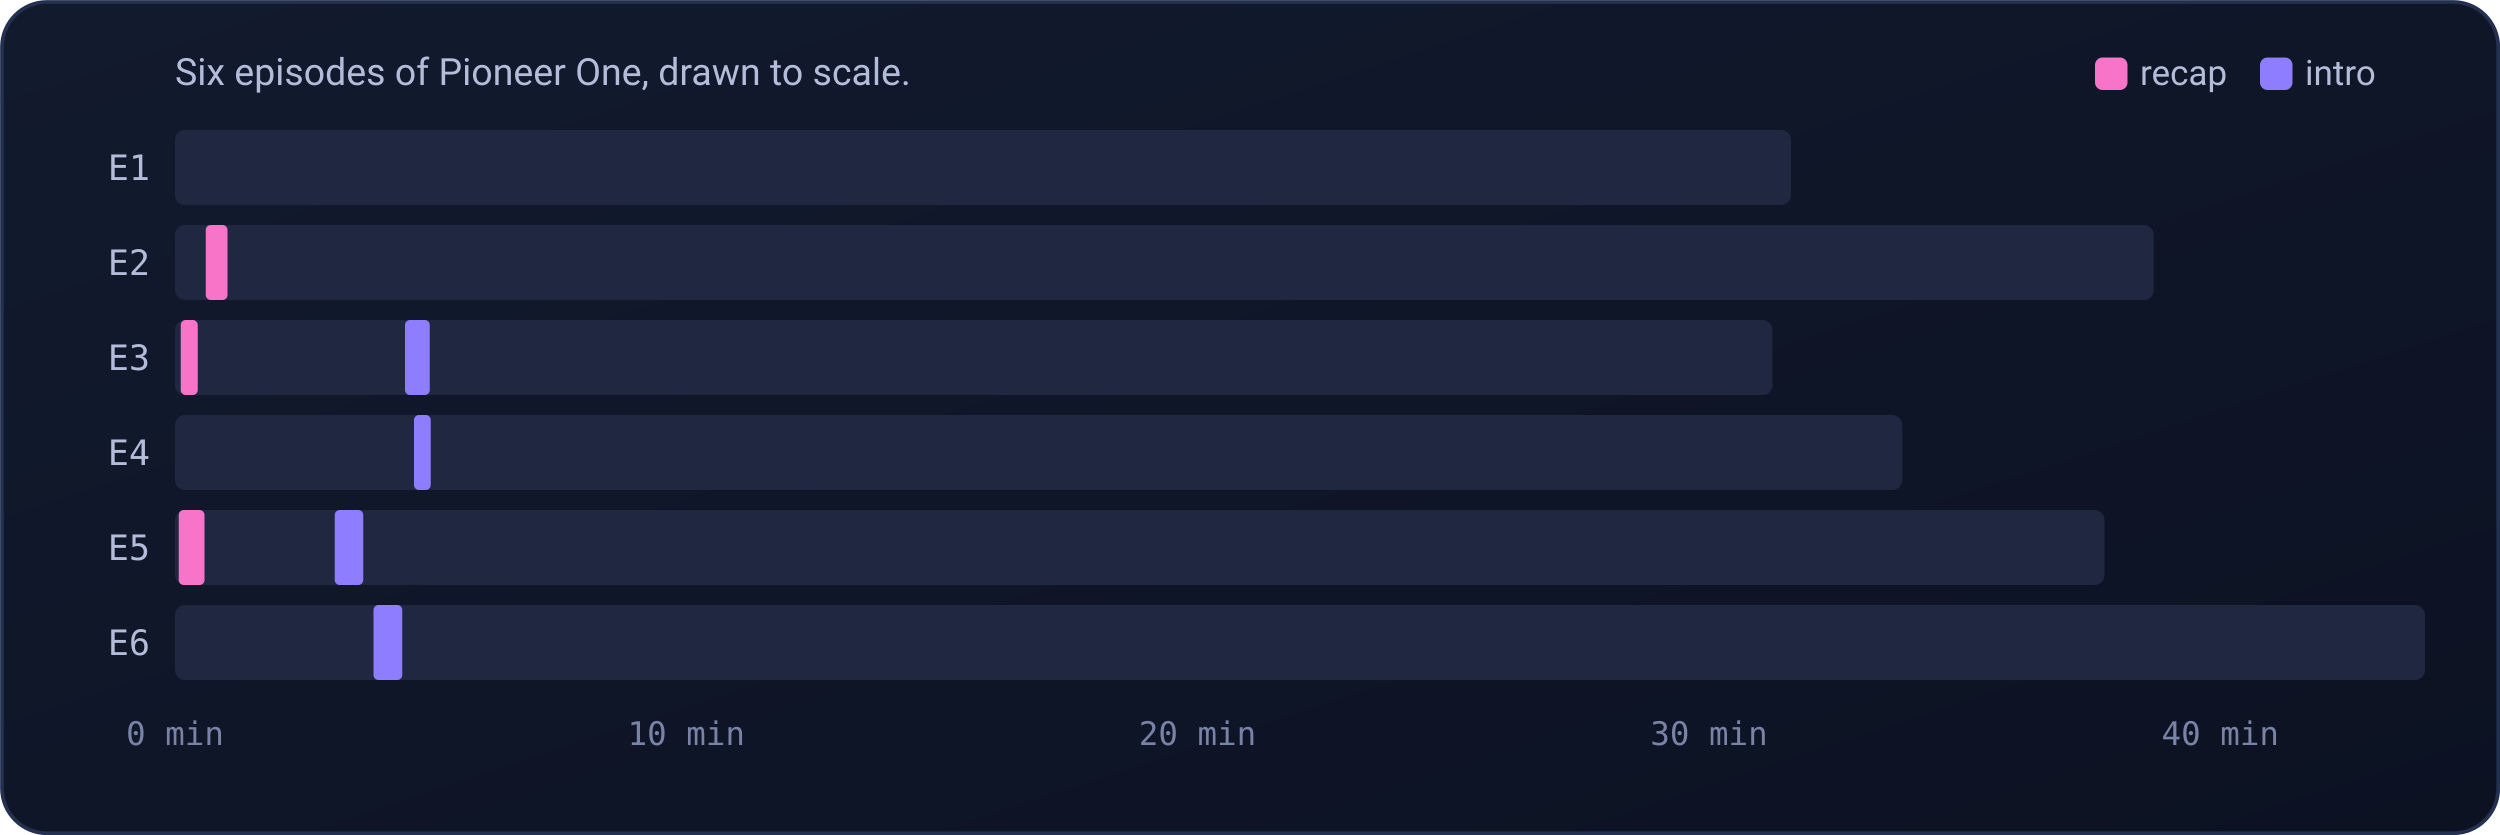
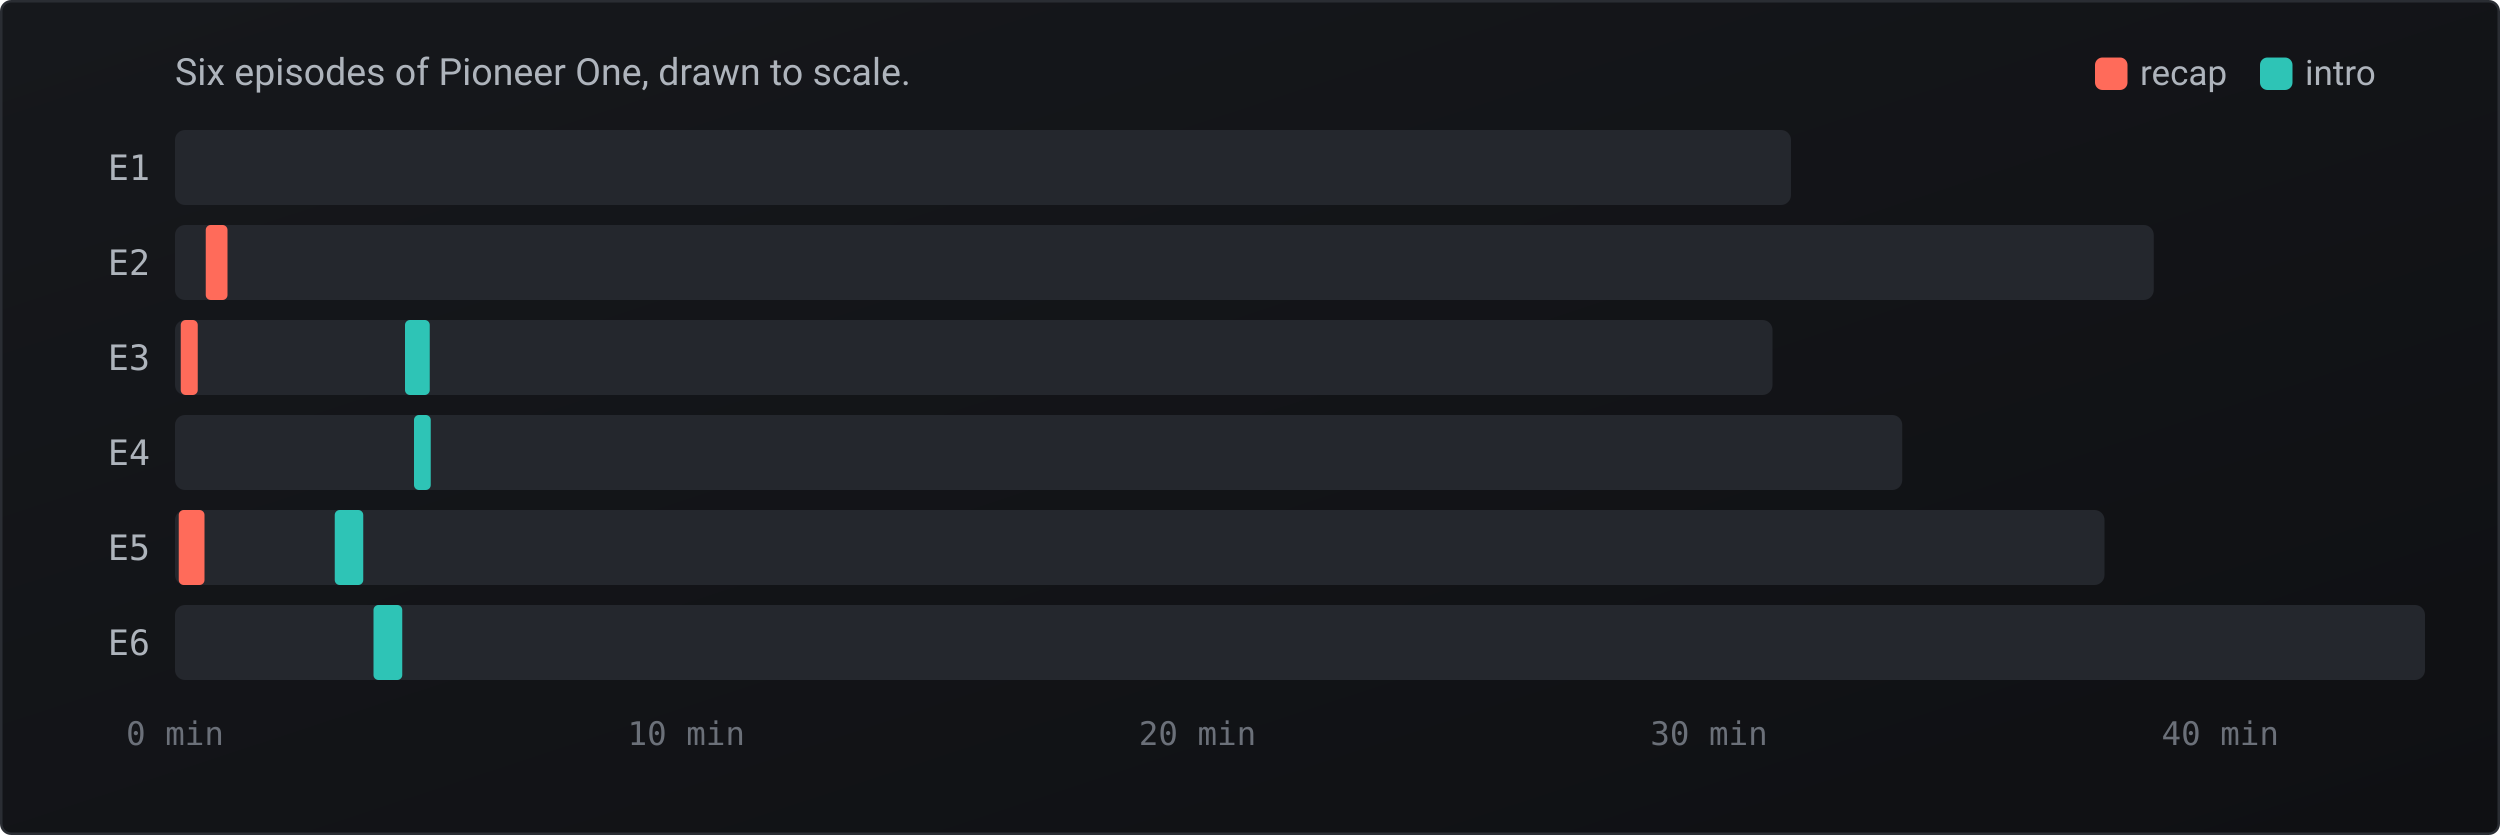
<svg xmlns="http://www.w3.org/2000/svg" viewBox="0 0 1000 334" width="1000" height="334" role="img" aria-label="Pioneer One, what the engine reports">
  <defs>
    <linearGradient id="bg" x1="0" y1="0" x2="1" y2="1">
-       <stop offset="0" stop-color="#121a2e" />
-       <stop offset="1" stop-color="#0c1222" />
+       <stop offset="0" stop-color="#16181c" />
+       <stop offset="1" stop-color="#0f1013" />
    </linearGradient>
  </defs>
-   <rect x="0.8" y="0.8" width="998.5" height="332.5" fill="url(#bg)" rx="18" stroke="#243050" stroke-width="1.5" />
-   <text x="70.0" y="34.0" font-size="15" fill="#b3bcd9" text-anchor="start" font-weight="400" font-family="ui-sans-serif,-apple-system,'Segoe UI',Roboto,Helvetica,Arial,sans-serif">Six episodes of Pioneer One, drawn to scale.</text>
-   <rect x="904.0" y="23.0" width="13.0" height="13.0" fill="#8f7dff" rx="3" />
-   <text x="922.0" y="34.0" font-size="14" fill="#b3bcd9" text-anchor="start" font-weight="400" font-family="ui-sans-serif,-apple-system,'Segoe UI',Roboto,Helvetica,Arial,sans-serif">intro</text>
-   <rect x="838.0" y="23.0" width="13.0" height="13.0" fill="#f774c9" rx="3" />
-   <text x="856.0" y="34.0" font-size="14" fill="#b3bcd9" text-anchor="start" font-weight="400" font-family="ui-sans-serif,-apple-system,'Segoe UI',Roboto,Helvetica,Arial,sans-serif">recap</text>
-   <text x="60.0" y="72.0" font-size="14" fill="#b3bcd9" text-anchor="end" font-weight="400" font-family="ui-monospace,'SF Mono','Cascadia Mono',Consolas,Menlo,monospace">E1</text>
-   <rect x="70.0" y="52.0" width="646.4" height="30.0" fill="#1f2840" rx="4" />
-   <text x="60.0" y="110.0" font-size="14" fill="#b3bcd9" text-anchor="end" font-weight="400" font-family="ui-monospace,'SF Mono','Cascadia Mono',Consolas,Menlo,monospace">E2</text>
-   <rect x="70.0" y="90.0" width="791.5" height="30.0" fill="#1f2840" rx="4" />
-   <rect x="82.3" y="90.0" width="8.7" height="30.0" fill="#f774c9" rx="2" />
-   <text x="60.0" y="148.0" font-size="14" fill="#b3bcd9" text-anchor="end" font-weight="400" font-family="ui-monospace,'SF Mono','Cascadia Mono',Consolas,Menlo,monospace">E3</text>
-   <rect x="70.0" y="128.0" width="639.0" height="30.0" fill="#1f2840" rx="4" />
-   <rect x="72.3" y="128.0" width="6.8" height="30.0" fill="#f774c9" rx="2" />
-   <rect x="162.0" y="128.0" width="9.9" height="30.0" fill="#8f7dff" rx="2" />
-   <text x="60.0" y="186.0" font-size="14" fill="#b3bcd9" text-anchor="end" font-weight="400" font-family="ui-monospace,'SF Mono','Cascadia Mono',Consolas,Menlo,monospace">E4</text>
-   <rect x="70.0" y="166.0" width="690.9" height="30.0" fill="#1f2840" rx="4" />
-   <rect x="165.6" y="166.0" width="6.7" height="30.0" fill="#8f7dff" rx="2" />
-   <text x="60.0" y="224.0" font-size="14" fill="#b3bcd9" text-anchor="end" font-weight="400" font-family="ui-monospace,'SF Mono','Cascadia Mono',Consolas,Menlo,monospace">E5</text>
-   <rect x="70.0" y="204.0" width="771.8" height="30.0" fill="#1f2840" rx="4" />
-   <rect x="71.5" y="204.0" width="10.3" height="30.0" fill="#f774c9" rx="2" />
-   <rect x="133.9" y="204.0" width="11.4" height="30.0" fill="#8f7dff" rx="2" />
-   <text x="60.0" y="262.0" font-size="14" fill="#b3bcd9" text-anchor="end" font-weight="400" font-family="ui-monospace,'SF Mono','Cascadia Mono',Consolas,Menlo,monospace">E6</text>
-   <rect x="70.0" y="242.0" width="900.0" height="30.0" fill="#1f2840" rx="4" />
-   <rect x="149.4" y="242.0" width="11.5" height="30.0" fill="#8f7dff" rx="2" />
-   <text x="70.0" y="298.0" font-size="13" fill="#7883a6" text-anchor="middle" font-weight="400" font-family="ui-monospace,'SF Mono','Cascadia Mono',Consolas,Menlo,monospace">0 min</text>
-   <text x="274.5" y="298.0" font-size="13" fill="#7883a6" text-anchor="middle" font-weight="400" font-family="ui-monospace,'SF Mono','Cascadia Mono',Consolas,Menlo,monospace">10 min</text>
-   <text x="479.0" y="298.0" font-size="13" fill="#7883a6" text-anchor="middle" font-weight="400" font-family="ui-monospace,'SF Mono','Cascadia Mono',Consolas,Menlo,monospace">20 min</text>
-   <text x="683.6" y="298.0" font-size="13" fill="#7883a6" text-anchor="middle" font-weight="400" font-family="ui-monospace,'SF Mono','Cascadia Mono',Consolas,Menlo,monospace">30 min</text>
-   <text x="888.1" y="298.0" font-size="13" fill="#7883a6" text-anchor="middle" font-weight="400" font-family="ui-monospace,'SF Mono','Cascadia Mono',Consolas,Menlo,monospace">40 min</text>
+   <rect x="0.5" y="0.5" width="999.0" height="333.0" fill="url(#bg)" rx="4" stroke="#2a2d33" stroke-width="1" />
+   <text x="70.0" y="34.0" font-size="15" fill="#aeb4bc" text-anchor="start" font-weight="400" font-family="ui-sans-serif,-apple-system,'Segoe UI',Roboto,Helvetica,Arial,sans-serif">Six episodes of Pioneer One, drawn to scale.</text>
+   <rect x="904.0" y="23.0" width="13.0" height="13.0" fill="#2ec4b6" rx="3" />
+   <text x="922.0" y="34.0" font-size="14" fill="#aeb4bc" text-anchor="start" font-weight="400" font-family="ui-sans-serif,-apple-system,'Segoe UI',Roboto,Helvetica,Arial,sans-serif">intro</text>
+   <rect x="838.0" y="23.0" width="13.0" height="13.0" fill="#ff6b5a" rx="3" />
+   <text x="856.0" y="34.0" font-size="14" fill="#aeb4bc" text-anchor="start" font-weight="400" font-family="ui-sans-serif,-apple-system,'Segoe UI',Roboto,Helvetica,Arial,sans-serif">recap</text>
+   <text x="60.0" y="72.0" font-size="14" fill="#aeb4bc" text-anchor="end" font-weight="400" font-family="ui-monospace,'SF Mono','Cascadia Mono',Consolas,Menlo,monospace">E1</text>
+   <rect x="70.0" y="52.0" width="646.4" height="30.0" fill="#24272d" rx="4" />
+   <text x="60.0" y="110.0" font-size="14" fill="#aeb4bc" text-anchor="end" font-weight="400" font-family="ui-monospace,'SF Mono','Cascadia Mono',Consolas,Menlo,monospace">E2</text>
+   <rect x="70.0" y="90.0" width="791.5" height="30.0" fill="#24272d" rx="4" />
+   <rect x="82.3" y="90.0" width="8.7" height="30.0" fill="#ff6b5a" rx="2" />
+   <text x="60.0" y="148.0" font-size="14" fill="#aeb4bc" text-anchor="end" font-weight="400" font-family="ui-monospace,'SF Mono','Cascadia Mono',Consolas,Menlo,monospace">E3</text>
+   <rect x="70.0" y="128.0" width="639.0" height="30.0" fill="#24272d" rx="4" />
+   <rect x="72.3" y="128.0" width="6.8" height="30.0" fill="#ff6b5a" rx="2" />
+   <rect x="162.0" y="128.0" width="9.9" height="30.0" fill="#2ec4b6" rx="2" />
+   <text x="60.0" y="186.0" font-size="14" fill="#aeb4bc" text-anchor="end" font-weight="400" font-family="ui-monospace,'SF Mono','Cascadia Mono',Consolas,Menlo,monospace">E4</text>
+   <rect x="70.0" y="166.0" width="690.9" height="30.0" fill="#24272d" rx="4" />
+   <rect x="165.6" y="166.0" width="6.7" height="30.0" fill="#2ec4b6" rx="2" />
+   <text x="60.0" y="224.0" font-size="14" fill="#aeb4bc" text-anchor="end" font-weight="400" font-family="ui-monospace,'SF Mono','Cascadia Mono',Consolas,Menlo,monospace">E5</text>
+   <rect x="70.0" y="204.0" width="771.8" height="30.0" fill="#24272d" rx="4" />
+   <rect x="71.5" y="204.0" width="10.3" height="30.0" fill="#ff6b5a" rx="2" />
+   <rect x="133.9" y="204.0" width="11.4" height="30.0" fill="#2ec4b6" rx="2" />
+   <text x="60.0" y="262.0" font-size="14" fill="#aeb4bc" text-anchor="end" font-weight="400" font-family="ui-monospace,'SF Mono','Cascadia Mono',Consolas,Menlo,monospace">E6</text>
+   <rect x="70.0" y="242.0" width="900.0" height="30.0" fill="#24272d" rx="4" />
+   <rect x="149.4" y="242.0" width="11.5" height="30.0" fill="#2ec4b6" rx="2" />
+   <text x="70.0" y="298.0" font-size="13" fill="#6b7079" text-anchor="middle" font-weight="400" font-family="ui-monospace,'SF Mono','Cascadia Mono',Consolas,Menlo,monospace">0 min</text>
+   <text x="274.5" y="298.0" font-size="13" fill="#6b7079" text-anchor="middle" font-weight="400" font-family="ui-monospace,'SF Mono','Cascadia Mono',Consolas,Menlo,monospace">10 min</text>
+   <text x="479.0" y="298.0" font-size="13" fill="#6b7079" text-anchor="middle" font-weight="400" font-family="ui-monospace,'SF Mono','Cascadia Mono',Consolas,Menlo,monospace">20 min</text>
+   <text x="683.6" y="298.0" font-size="13" fill="#6b7079" text-anchor="middle" font-weight="400" font-family="ui-monospace,'SF Mono','Cascadia Mono',Consolas,Menlo,monospace">30 min</text>
+   <text x="888.1" y="298.0" font-size="13" fill="#6b7079" text-anchor="middle" font-weight="400" font-family="ui-monospace,'SF Mono','Cascadia Mono',Consolas,Menlo,monospace">40 min</text>
</svg>
